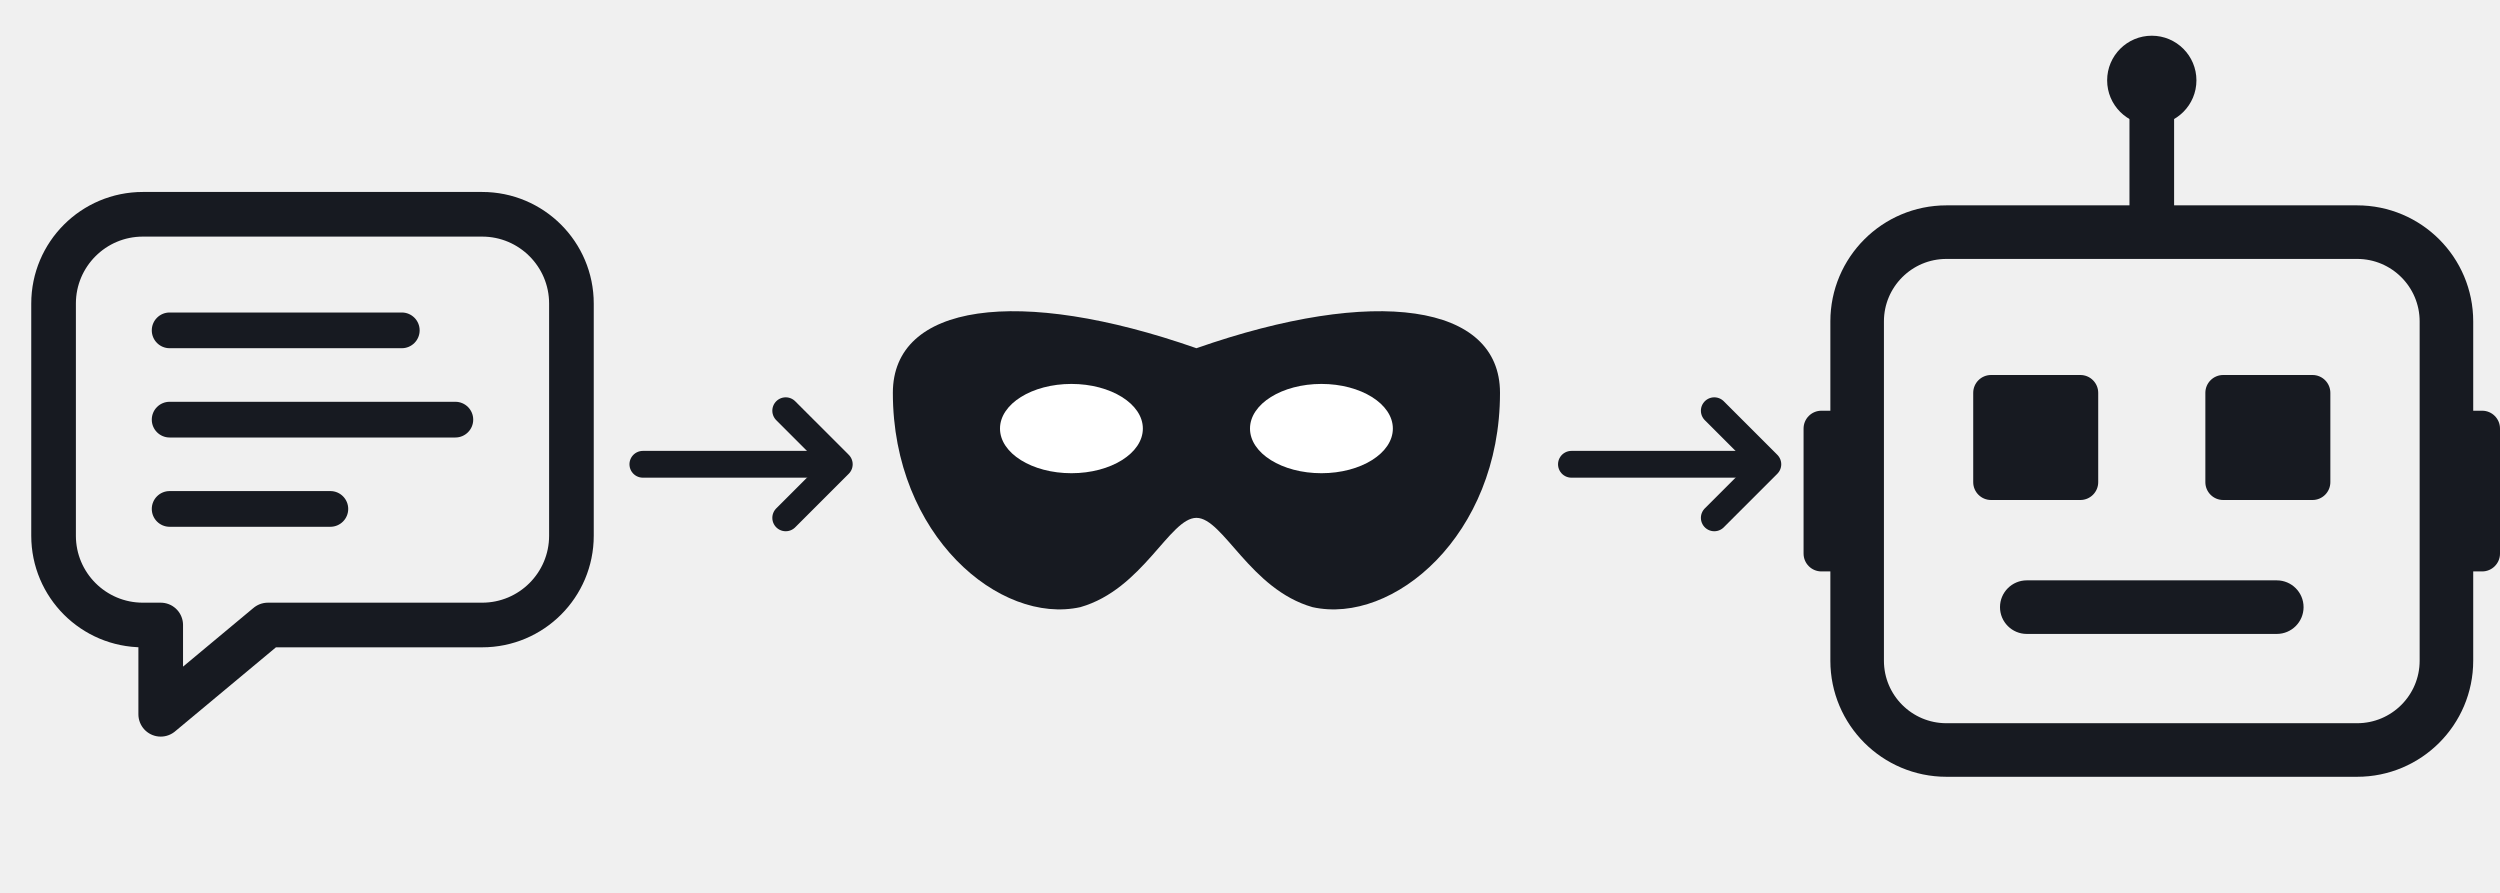
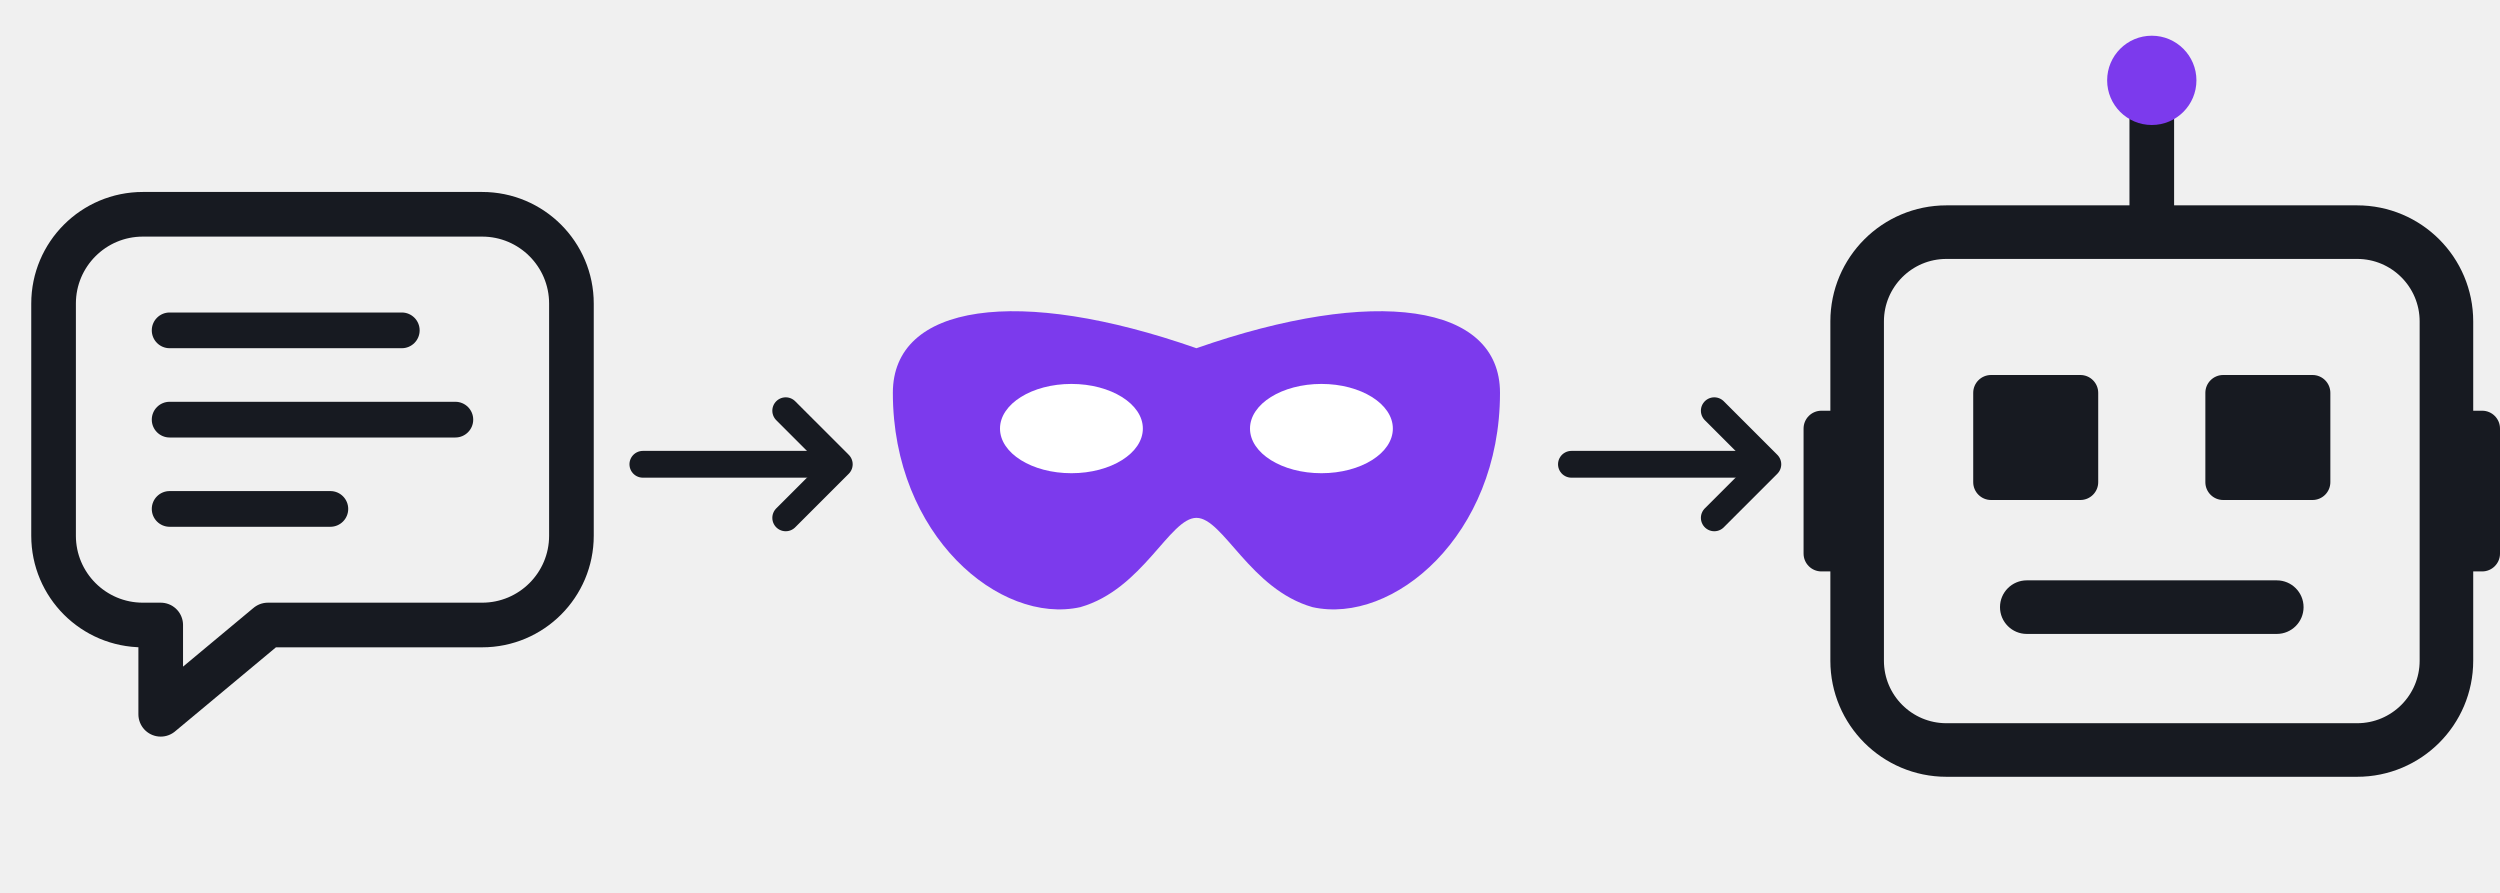
<svg xmlns="http://www.w3.org/2000/svg" width="280" height="100" viewBox="0 0 280 100" fill="none" role="img" aria-label="mask2ai">
  <path d="M16 24 H54 A10 10 0 0 1 64 34 V60 A10 10 0 0 1 54 70 H30 L18 80 V70 H16 A10 10 0 0 1 6 60 V34 A10 10 0 0 1 16 24 Z" stroke="#171a21" stroke-width="5" stroke-linejoin="round" />
  <rect x="17" y="35" width="30" height="4" rx="2" fill="#171a21" />
  <rect x="17" y="45" width="36" height="4" rx="2" fill="#171a21" />
  <rect x="17" y="55" width="22" height="4" rx="2" fill="#171a21" />
  <path d="M72 52 H92" stroke="#171a21" stroke-width="3" stroke-linecap="round" />
  <path d="M88 46 L94 52 L88 58" stroke="#171a21" stroke-width="3" stroke-linecap="round" stroke-linejoin="round" />
  <g transform="translate(100 34)">
-     <path d="M0 10 C0 0 14 -2 34 5 C54 -2 68 0 68 10 C68 26 56 36 47 34 C40 32 37 24 34 24 C31 24 28 32 21 34 C12 36 0 26 0 10 Z" fill="#171a21" />
+     <path d="M0 10 C0 0 14 -2 34 5 C54 -2 68 0 68 10 C68 26 56 36 47 34 C40 32 37 24 34 24 C31 24 28 32 21 34 C12 36 0 26 0 10 Z" fill="#7c3aed" />
    <ellipse cx="20" cy="14" rx="8" ry="5" fill="#ffffff" />
    <ellipse cx="48" cy="14" rx="8" ry="5" fill="#ffffff" />
  </g>
  <path d="M176 52 H196" stroke="#171a21" stroke-width="3" stroke-linecap="round" />
  <path d="M192 46 L198 52 L192 58" stroke="#171a21" stroke-width="3" stroke-linecap="round" stroke-linejoin="round" />
  <rect x="208" y="26" width="66" height="58" rx="10" stroke="#171a21" stroke-width="6" />
  <path d="M241 26 V12" stroke="#171a21" stroke-width="5" stroke-linecap="round" />
-   <circle cx="241" cy="9" r="5" fill="#171a21" />
+   <circle cx="241" cy="9" r="5" fill="#7c3aed" />
  <rect x="202" y="46" width="6" height="18" rx="2" fill="#171a21" />
  <rect x="274" y="46" width="6" height="18" rx="2" fill="#171a21" />
  <rect x="221" y="42" width="14" height="14" rx="2" fill="#171a21" />
  <rect x="247" y="42" width="14" height="14" rx="2" fill="#171a21" />
  <rect x="224" y="65" width="34" height="6" rx="3" fill="#171a21" />
</svg>
